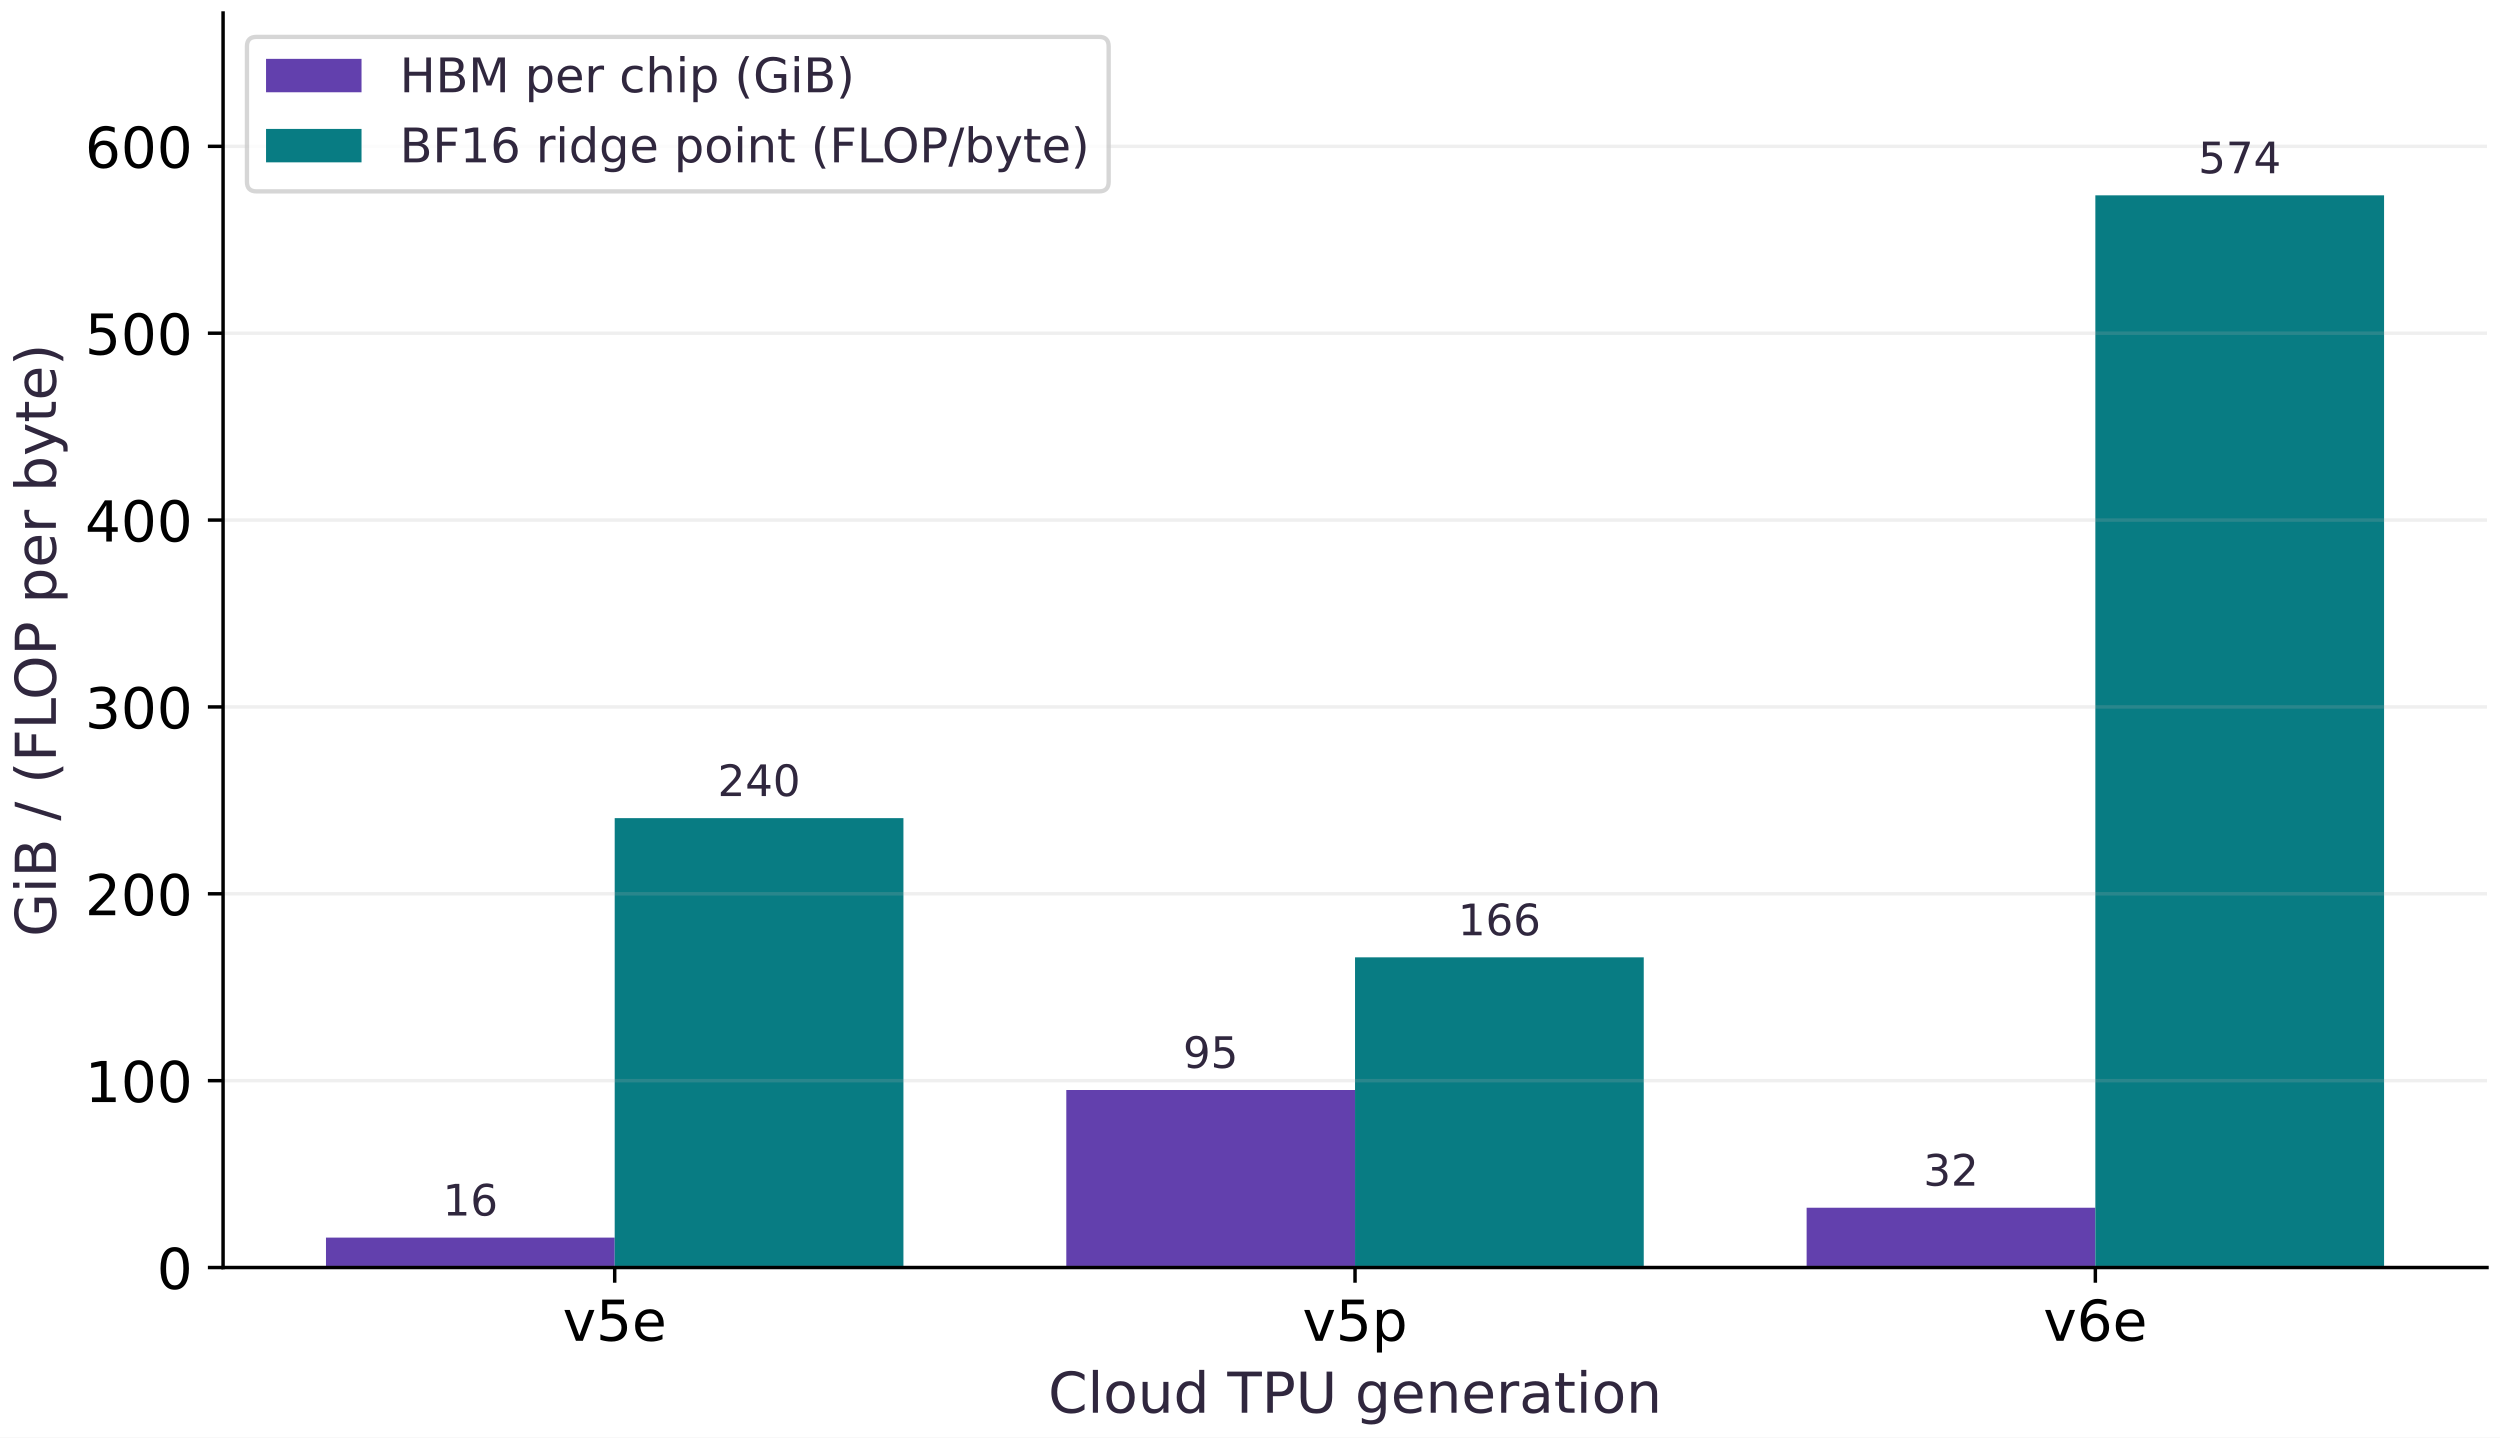
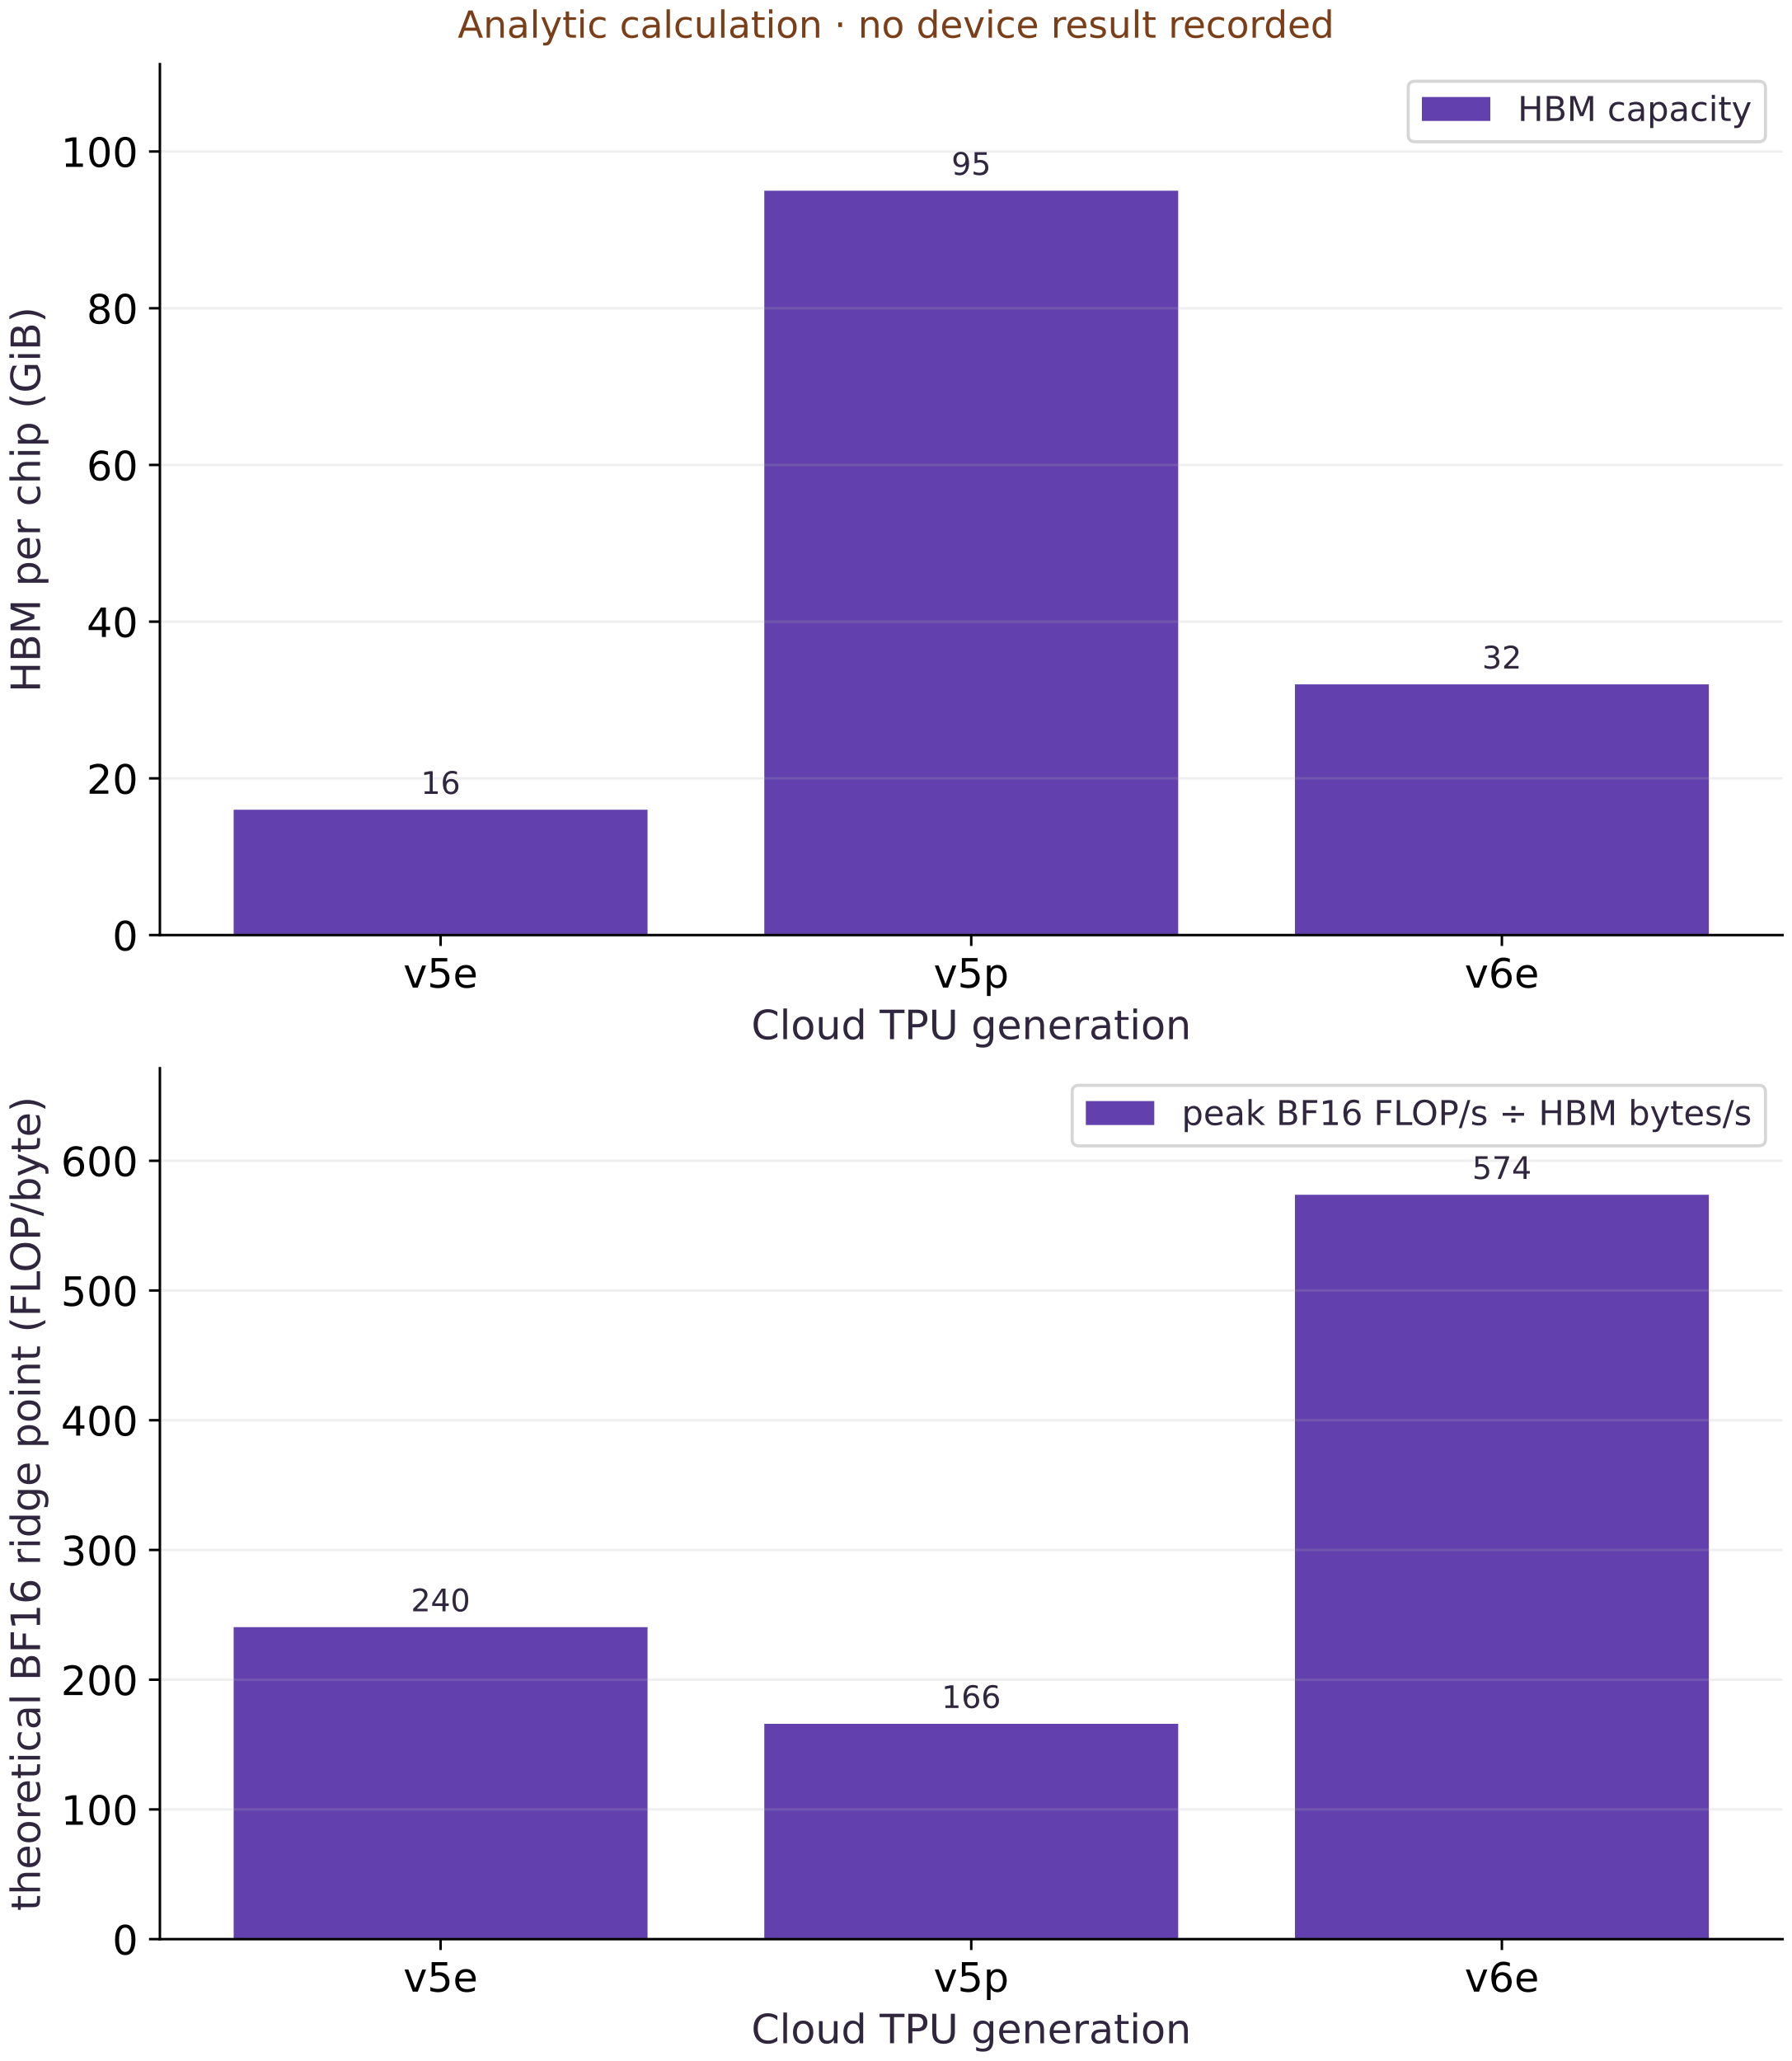
- <svg xmlns="http://www.w3.org/2000/svg" xmlns:xlink="http://www.w3.org/1999/xlink" width="576pt" height="331.2pt" viewBox="0 0 576 331.2" version="1.1">
+ <svg xmlns="http://www.w3.org/2000/svg" xmlns:xlink="http://www.w3.org/1999/xlink" width="576pt" height="662.4pt" viewBox="0 0 576 662.4" version="1.1">
  <defs>
    <style type="text/css">*{stroke-linejoin: round; stroke-linecap: butt}</style>
  </defs>
  <g id="figure_1">
    <g id="patch_1">
-       <path d="M 0 331.2  L 576 331.2  L 576 0  L 0 0  z " style="fill: #ffffff" />
+       <path d="M 0 662.4  L 576 662.4  L 576 0  L 0 0  z " style="fill: #ffffff" />
    </g>
    <g id="axes_1">
      <g id="patch_2">
-         <path d="M 51.396 292.037  L 573 292.037  L 573 3  L 51.396 3  z " style="fill: #ffffff" />
+         <path d="M 51.396 300.532  L 573 300.532  L 573 20.614  L 51.396 20.614  z " style="fill: #ffffff" />
      </g>
      <g id="patch_3">
-         <path d="M 75.105 292.037  L 141.627 292.037  L 141.627 285.148  L 75.105 285.148  z " clip-path="url(#p18b19a84b3)" style="fill: #6240ad" />
+         <path d="M 75.105 300.532  L 208.15 300.532  L 208.15 260.238  L 75.105 260.238  z " clip-path="url(#p278e9ff128)" style="fill: #6240ad" />
      </g>
      <g id="patch_4">
-         <path d="M 245.675 292.037  L 312.198 292.037  L 312.198 251.136  L 245.675 251.136  z " clip-path="url(#p18b19a84b3)" style="fill: #6240ad" />
+         <path d="M 245.675 300.532  L 378.72 300.532  L 378.72 61.286  L 245.675 61.286  z " clip-path="url(#p278e9ff128)" style="fill: #6240ad" />
      </g>
      <g id="patch_5">
-         <path d="M 416.246 292.037  L 482.768 292.037  L 482.768 278.26  L 416.246 278.26  z " clip-path="url(#p18b19a84b3)" style="fill: #6240ad" />
-       </g>
-       <g id="patch_6">
-         <path d="M 141.627 292.037  L 208.15 292.037  L 208.15 188.494  L 141.627 188.494  z " clip-path="url(#p18b19a84b3)" style="fill: #087c83" />
-       </g>
-       <g id="patch_7">
-         <path d="M 312.198 292.037  L 378.72 292.037  L 378.72 220.568  L 312.198 220.568  z " clip-path="url(#p18b19a84b3)" style="fill: #087c83" />
-       </g>
-       <g id="patch_8">
-         <path d="M 482.768 292.037  L 549.29 292.037  L 549.29 44.997  L 482.768 44.997  z " clip-path="url(#p18b19a84b3)" style="fill: #087c83" />
+         <path d="M 416.246 300.532  L 549.29 300.532  L 549.29 219.944  L 416.246 219.944  z " clip-path="url(#p278e9ff128)" style="fill: #6240ad" />
      </g>
      <g id="matplotlib.axis_1">
        <g id="xtick_1">
          <g id="line2d_1">
            <defs>
              <path id="ma1e62c4bcb" d="M 0 0  L 0 3.5  " style="stroke: #000000; stroke-width: 0.8" />
            </defs>
            <g>
-               <use xlink:href="#ma1e62c4bcb" x="141.627" y="292.037" style="stroke: #000000; stroke-width: 0.8" />
+               <use xlink:href="#ma1e62c4bcb" x="141.627" y="300.532" style="stroke: #000000; stroke-width: 0.8" />
            </g>
          </g>
          <g id="text_1">
-             <text style="font-size: 13px; font-family: 'DejaVu Sans'; text-anchor: middle" x="141.627" y="308.915" transform="rotate(-0 141.6273 308.9146)">v5e</text>
+             <text style="font-size: 13px; font-family: 'DejaVu Sans'; text-anchor: middle" x="141.627" y="317.41" transform="rotate(-0 141.6273 317.41)">v5e</text>
          </g>
        </g>
        <g id="xtick_2">
          <g id="line2d_2">
            <g>
-               <use xlink:href="#ma1e62c4bcb" x="312.198" y="292.037" style="stroke: #000000; stroke-width: 0.8" />
+               <use xlink:href="#ma1e62c4bcb" x="312.198" y="300.532" style="stroke: #000000; stroke-width: 0.8" />
            </g>
          </g>
          <g id="text_2">
-             <text style="font-size: 13px; font-family: 'DejaVu Sans'; text-anchor: middle" x="312.198" y="308.915" transform="rotate(-0 312.1977 308.9146)">v5p</text>
+             <text style="font-size: 13px; font-family: 'DejaVu Sans'; text-anchor: middle" x="312.198" y="317.41" transform="rotate(-0 312.1977 317.41)">v5p</text>
          </g>
        </g>
        <g id="xtick_3">
          <g id="line2d_3">
            <g>
-               <use xlink:href="#ma1e62c4bcb" x="482.768" y="292.037" style="stroke: #000000; stroke-width: 0.8" />
+               <use xlink:href="#ma1e62c4bcb" x="482.768" y="300.532" style="stroke: #000000; stroke-width: 0.8" />
            </g>
          </g>
          <g id="text_3">
-             <text style="font-size: 13px; font-family: 'DejaVu Sans'; text-anchor: middle" x="482.768" y="308.915" transform="rotate(-0 482.768 308.9146)">v6e</text>
+             <text style="font-size: 13px; font-family: 'DejaVu Sans'; text-anchor: middle" x="482.768" y="317.41" transform="rotate(-0 482.768 317.41)">v6e</text>
          </g>
        </g>
        <g id="text_4">
-           <text style="font-size: 13px; font-family: 'DejaVu Sans'; text-anchor: middle; fill: #30273e" x="312.198" y="325.496" transform="rotate(-0 312.1977 325.4962)">Cloud TPU generation</text>
+           <text style="font-size: 13px; font-family: 'DejaVu Sans'; text-anchor: middle; fill: #30273e" x="312.198" y="333.992" transform="rotate(-0 312.1977 333.9915)">Cloud TPU generation</text>
        </g>
      </g>
      <g id="matplotlib.axis_2">
        <g id="ytick_1">
          <g id="line2d_4">
-             <path d="M 51.396 292.037  L 573 292.037  " clip-path="url(#p18b19a84b3)" style="fill: none; stroke: #b0b0b0; stroke-opacity: 0.2; stroke-width: 0.8; stroke-linecap: square" />
+             <path d="M 51.396 300.532  L 573 300.532  " clip-path="url(#p278e9ff128)" style="fill: none; stroke: #b0b0b0; stroke-opacity: 0.2; stroke-width: 0.8; stroke-linecap: square" />
          </g>
          <g id="line2d_5">
            <defs>
              <path id="md3319d2a85" d="M 0 0  L -3.5 0  " style="stroke: #000000; stroke-width: 0.8" />
            </defs>
            <g>
-               <use xlink:href="#md3319d2a85" x="51.396" y="292.037" style="stroke: #000000; stroke-width: 0.8" />
+               <use xlink:href="#md3319d2a85" x="51.396" y="300.532" style="stroke: #000000; stroke-width: 0.8" />
            </g>
          </g>
          <g id="text_5">
-             <text style="font-size: 13px; font-family: 'DejaVu Sans'; text-anchor: end" x="44.396" y="296.976" transform="rotate(-0 44.39555 296.9756)">0</text>
+             <text style="font-size: 13px; font-family: 'DejaVu Sans'; text-anchor: end" x="44.396" y="305.471" transform="rotate(-0 44.39555 305.471)">0</text>
          </g>
        </g>
        <g id="ytick_2">
          <g id="line2d_6">
-             <path d="M 51.396 248.983  L 573 248.983  " clip-path="url(#p18b19a84b3)" style="fill: none; stroke: #b0b0b0; stroke-opacity: 0.2; stroke-width: 0.8; stroke-linecap: square" />
+             <path d="M 51.396 250.164  L 573 250.164  " clip-path="url(#p278e9ff128)" style="fill: none; stroke: #b0b0b0; stroke-opacity: 0.2; stroke-width: 0.8; stroke-linecap: square" />
          </g>
          <g id="line2d_7">
            <g>
-               <use xlink:href="#md3319d2a85" x="51.396" y="248.983" style="stroke: #000000; stroke-width: 0.8" />
+               <use xlink:href="#md3319d2a85" x="51.396" y="250.164" style="stroke: #000000; stroke-width: 0.8" />
            </g>
          </g>
          <g id="text_6">
-             <text style="font-size: 13px; font-family: 'DejaVu Sans'; text-anchor: end" x="44.396" y="253.922" transform="rotate(-0 44.39555 253.9224)">100</text>
+             <text style="font-size: 13px; font-family: 'DejaVu Sans'; text-anchor: end" x="44.396" y="255.103" transform="rotate(-0 44.39555 255.1034)">20</text>
          </g>
        </g>
        <g id="ytick_3">
          <g id="line2d_8">
-             <path d="M 51.396 205.93  L 573 205.93  " clip-path="url(#p18b19a84b3)" style="fill: none; stroke: #b0b0b0; stroke-opacity: 0.2; stroke-width: 0.8; stroke-linecap: square" />
+             <path d="M 51.396 199.797  L 573 199.797  " clip-path="url(#p278e9ff128)" style="fill: none; stroke: #b0b0b0; stroke-opacity: 0.2; stroke-width: 0.8; stroke-linecap: square" />
          </g>
          <g id="line2d_9">
            <g>
-               <use xlink:href="#md3319d2a85" x="51.396" y="205.93" style="stroke: #000000; stroke-width: 0.8" />
+               <use xlink:href="#md3319d2a85" x="51.396" y="199.797" style="stroke: #000000; stroke-width: 0.8" />
            </g>
          </g>
          <g id="text_7">
-             <text style="font-size: 13px; font-family: 'DejaVu Sans'; text-anchor: end" x="44.396" y="210.869" transform="rotate(-0 44.39555 210.8691)">200</text>
+             <text style="font-size: 13px; font-family: 'DejaVu Sans'; text-anchor: end" x="44.396" y="204.736" transform="rotate(-0 44.39555 204.7359)">40</text>
          </g>
        </g>
        <g id="ytick_4">
          <g id="line2d_10">
-             <path d="M 51.396 162.877  L 573 162.877  " clip-path="url(#p18b19a84b3)" style="fill: none; stroke: #b0b0b0; stroke-opacity: 0.2; stroke-width: 0.8; stroke-linecap: square" />
+             <path d="M 51.396 149.429  L 573 149.429  " clip-path="url(#p278e9ff128)" style="fill: none; stroke: #b0b0b0; stroke-opacity: 0.2; stroke-width: 0.8; stroke-linecap: square" />
          </g>
          <g id="line2d_11">
            <g>
-               <use xlink:href="#md3319d2a85" x="51.396" y="162.877" style="stroke: #000000; stroke-width: 0.8" />
+               <use xlink:href="#md3319d2a85" x="51.396" y="149.429" style="stroke: #000000; stroke-width: 0.8" />
            </g>
          </g>
          <g id="text_8">
-             <text style="font-size: 13px; font-family: 'DejaVu Sans'; text-anchor: end" x="44.396" y="167.816" transform="rotate(-0 44.39555 167.8158)">300</text>
+             <text style="font-size: 13px; font-family: 'DejaVu Sans'; text-anchor: end" x="44.396" y="154.368" transform="rotate(-0 44.39555 154.3684)">60</text>
          </g>
        </g>
        <g id="ytick_5">
          <g id="line2d_12">
-             <path d="M 51.396 119.824  L 573 119.824  " clip-path="url(#p18b19a84b3)" style="fill: none; stroke: #b0b0b0; stroke-opacity: 0.2; stroke-width: 0.8; stroke-linecap: square" />
+             <path d="M 51.396 99.062  L 573 99.062  " clip-path="url(#p278e9ff128)" style="fill: none; stroke: #b0b0b0; stroke-opacity: 0.2; stroke-width: 0.8; stroke-linecap: square" />
          </g>
          <g id="line2d_13">
            <g>
-               <use xlink:href="#md3319d2a85" x="51.396" y="119.824" style="stroke: #000000; stroke-width: 0.8" />
+               <use xlink:href="#md3319d2a85" x="51.396" y="99.062" style="stroke: #000000; stroke-width: 0.8" />
            </g>
          </g>
          <g id="text_9">
-             <text style="font-size: 13px; font-family: 'DejaVu Sans'; text-anchor: end" x="44.396" y="124.763" transform="rotate(-0 44.39555 124.7625)">400</text>
+             <text style="font-size: 13px; font-family: 'DejaVu Sans'; text-anchor: end" x="44.396" y="104.001" transform="rotate(-0 44.39555 104.0009)">80</text>
          </g>
        </g>
        <g id="ytick_6">
          <g id="line2d_14">
-             <path d="M 51.396 76.77  L 573 76.77  " clip-path="url(#p18b19a84b3)" style="fill: none; stroke: #b0b0b0; stroke-opacity: 0.2; stroke-width: 0.8; stroke-linecap: square" />
+             <path d="M 51.396 48.694  L 573 48.694  " clip-path="url(#p278e9ff128)" style="fill: none; stroke: #b0b0b0; stroke-opacity: 0.2; stroke-width: 0.8; stroke-linecap: square" />
          </g>
          <g id="line2d_15">
            <g>
-               <use xlink:href="#md3319d2a85" x="51.396" y="76.77" style="stroke: #000000; stroke-width: 0.8" />
+               <use xlink:href="#md3319d2a85" x="51.396" y="48.694" style="stroke: #000000; stroke-width: 0.8" />
            </g>
          </g>
          <g id="text_10">
-             <text style="font-size: 13px; font-family: 'DejaVu Sans'; text-anchor: end" x="44.396" y="81.709" transform="rotate(-0 44.39555 81.70928)">500</text>
-           </g>
-         </g>
+             <text style="font-size: 13px; font-family: 'DejaVu Sans'; text-anchor: end" x="44.396" y="53.633" transform="rotate(-0 44.39555 53.63335)">100</text>
+           </g>
+         </g>
+         <g id="text_11">
+           <text style="font-size: 13px; font-family: 'DejaVu Sans'; text-anchor: middle; fill: #30273e" x="12.878" y="160.573" transform="rotate(-90 12.87821 160.5732)">HBM per chip (GiB)</text>
+         </g>
+       </g>
+       <g id="patch_6">
+         <path d="M 51.396 300.532  L 51.396 20.614  " style="fill: none; stroke: #000000; stroke-width: 0.8; stroke-linejoin: miter; stroke-linecap: square" />
+       </g>
+       <g id="patch_7">
+         <path d="M 51.396 300.532  L 573 300.532  " style="fill: none; stroke: #000000; stroke-width: 0.8; stroke-linejoin: miter; stroke-linecap: square" />
+       </g>
+       <g id="text_12">
+         <text style="font-size: 10px; font-family: 'DejaVu Sans'; text-anchor: middle; fill: #30273e" x="141.627" y="255.158" transform="rotate(-0 141.6273 255.1583)">16</text>
+       </g>
+       <g id="text_13">
+         <text style="font-size: 10px; font-family: 'DejaVu Sans'; text-anchor: middle; fill: #30273e" x="312.198" y="56.207" transform="rotate(-0 312.1977 56.20656)">95</text>
+       </g>
+       <g id="text_14">
+         <text style="font-size: 10px; font-family: 'DejaVu Sans'; text-anchor: middle; fill: #30273e" x="482.768" y="214.864" transform="rotate(-0 482.768 214.8643)">32</text>
+       </g>
+       <g id="legend_1">
+         <g id="patch_8">
+           <path d="M 454.853 45.56  L 565.3 45.56  Q 567.5 45.56 567.5 43.36  L 567.5 28.314  Q 567.5 26.114 565.3 26.114  L 454.853 26.114  Q 452.653 26.114 452.653 28.314  L 452.653 43.36  Q 452.653 45.56 454.853 45.56  z " style="fill: #ffffff; opacity: 0.8; stroke: #cccccc; stroke-linejoin: miter" />
+         </g>
+         <g id="patch_9">
+           <path d="M 457.053 38.873  L 479.053 38.873  L 479.053 31.173  L 457.053 31.173  z " style="fill: #6240ad" />
+         </g>
+         <g id="text_15">
+           <text style="font-size: 11px; font-family: 'DejaVu Sans'; text-anchor: start; fill: #30273e" x="487.853" y="38.873" transform="rotate(-0 487.8529 38.87275)">HBM capacity</text>
+         </g>
+       </g>
+     </g>
+     <g id="axes_2">
+       <g id="patch_10">
+         <path d="M 51.396 623.237  L 573 623.237  L 573 343.319  L 51.396 343.319  z " style="fill: #ffffff" />
+       </g>
+       <g id="patch_11">
+         <path d="M 75.105 623.237  L 208.15 623.237  L 208.15 522.96  L 75.105 522.96  z " clip-path="url(#p2967e7c482)" style="fill: #6240ad" />
+       </g>
+       <g id="patch_12">
+         <path d="M 245.675 623.237  L 378.72 623.237  L 378.72 554.023  L 245.675 554.023  z " clip-path="url(#p2967e7c482)" style="fill: #6240ad" />
+       </g>
+       <g id="patch_13">
+         <path d="M 416.246 623.237  L 549.29 623.237  L 549.29 383.991  L 416.246 383.991  z " clip-path="url(#p2967e7c482)" style="fill: #6240ad" />
+       </g>
+       <g id="matplotlib.axis_3">
+         <g id="xtick_4">
+           <g id="line2d_16">
+             <g>
+               <use xlink:href="#ma1e62c4bcb" x="141.627" y="623.237" style="stroke: #000000; stroke-width: 0.8" />
+             </g>
+           </g>
+           <g id="text_16">
+             <text style="font-size: 13px; font-family: 'DejaVu Sans'; text-anchor: middle" x="141.627" y="640.115" transform="rotate(-0 141.6273 640.1146)">v5e</text>
+           </g>
+         </g>
+         <g id="xtick_5">
+           <g id="line2d_17">
+             <g>
+               <use xlink:href="#ma1e62c4bcb" x="312.198" y="623.237" style="stroke: #000000; stroke-width: 0.8" />
+             </g>
+           </g>
+           <g id="text_17">
+             <text style="font-size: 13px; font-family: 'DejaVu Sans'; text-anchor: middle" x="312.198" y="640.115" transform="rotate(-0 312.1977 640.1146)">v5p</text>
+           </g>
+         </g>
+         <g id="xtick_6">
+           <g id="line2d_18">
+             <g>
+               <use xlink:href="#ma1e62c4bcb" x="482.768" y="623.237" style="stroke: #000000; stroke-width: 0.8" />
+             </g>
+           </g>
+           <g id="text_18">
+             <text style="font-size: 13px; font-family: 'DejaVu Sans'; text-anchor: middle" x="482.768" y="640.115" transform="rotate(-0 482.768 640.1146)">v6e</text>
+           </g>
+         </g>
+         <g id="text_19">
+           <text style="font-size: 13px; font-family: 'DejaVu Sans'; text-anchor: middle; fill: #30273e" x="312.198" y="656.696" transform="rotate(-0 312.1977 656.6962)">Cloud TPU generation</text>
+         </g>
+       </g>
+       <g id="matplotlib.axis_4">
        <g id="ytick_7">
-           <g id="line2d_16">
-             <path d="M 51.396 33.717  L 573 33.717  " clip-path="url(#p18b19a84b3)" style="fill: none; stroke: #b0b0b0; stroke-opacity: 0.2; stroke-width: 0.8; stroke-linecap: square" />
-           </g>
-           <g id="line2d_17">
-             <g>
-               <use xlink:href="#md3319d2a85" x="51.396" y="33.717" style="stroke: #000000; stroke-width: 0.8" />
-             </g>
-           </g>
-           <g id="text_11">
-             <text style="font-size: 13px; font-family: 'DejaVu Sans'; text-anchor: end" x="44.396" y="38.656" transform="rotate(-0 44.39555 38.65601)">600</text>
-           </g>
-         </g>
-         <g id="text_12">
-           <text style="font-size: 13px; font-family: 'DejaVu Sans'; text-anchor: middle; fill: #30273e" x="12.878" y="147.518" transform="rotate(-90 12.87821 147.5184)">GiB / (FLOP per byte)</text>
-         </g>
-       </g>
-       <g id="patch_9">
-         <path d="M 51.396 292.037  L 51.396 3  " style="fill: none; stroke: #000000; stroke-width: 0.8; stroke-linejoin: miter; stroke-linecap: square" />
-       </g>
-       <g id="patch_10">
-         <path d="M 51.396 292.037  L 573 292.037  " style="fill: none; stroke: #000000; stroke-width: 0.8; stroke-linejoin: miter; stroke-linecap: square" />
-       </g>
-       <g id="text_13">
-         <text style="font-size: 10px; font-family: 'DejaVu Sans'; text-anchor: middle; fill: #30273e" x="108.366" y="280.068" transform="rotate(-0 108.3661 280.0684)">16</text>
-       </g>
-       <g id="text_14">
-         <text style="font-size: 10px; font-family: 'DejaVu Sans'; text-anchor: middle; fill: #30273e" x="278.936" y="246.056" transform="rotate(-0 278.9364 246.0563)">95</text>
-       </g>
-       <g id="text_15">
-         <text style="font-size: 10px; font-family: 'DejaVu Sans'; text-anchor: middle; fill: #30273e" x="449.507" y="273.18" transform="rotate(-0 449.5068 273.1799)">32</text>
-       </g>
-       <g id="text_16">
-         <text style="font-size: 10px; font-family: 'DejaVu Sans'; text-anchor: middle; fill: #30273e" x="174.889" y="183.414" transform="rotate(-0 174.8885 183.4138)">240</text>
-       </g>
-       <g id="text_17">
-         <text style="font-size: 10px; font-family: 'DejaVu Sans'; text-anchor: middle; fill: #30273e" x="345.459" y="215.489" transform="rotate(-0 345.4589 215.4885)">166</text>
-       </g>
-       <g id="text_18">
-         <text style="font-size: 10px; font-family: 'DejaVu Sans'; text-anchor: middle; fill: #30273e" x="516.029" y="39.917" transform="rotate(-0 516.0293 39.91729)">574</text>
-       </g>
-       <g id="legend_1">
-         <g id="patch_11">
-           <path d="M 59.096 44.092  L 253.234 44.092  Q 255.434 44.092 255.434 41.892  L 255.434 10.7  Q 255.434 8.5 253.234 8.5  L 59.096 8.5  Q 56.896 8.5 56.896 10.7  L 56.896 41.892  Q 56.896 44.092 59.096 44.092  z " style="fill: #ffffff; opacity: 0.8; stroke: #cccccc; stroke-linejoin: miter" />
-         </g>
-         <g id="patch_12">
-           <path d="M 61.296 21.259  L 83.296 21.259  L 83.296 13.559  L 61.296 13.559  z " style="fill: #6240ad" />
-         </g>
-         <g id="text_19">
-           <text style="font-size: 11px; font-family: 'DejaVu Sans'; text-anchor: start; fill: #30273e" x="92.096" y="21.259" transform="rotate(-0 92.09555 21.25852)">HBM per chip (GiB)</text>
-         </g>
-         <g id="patch_13">
-           <path d="M 61.296 37.404  L 83.296 37.404  L 83.296 29.704  L 61.296 29.704  z " style="fill: #087c83" />
-         </g>
-         <g id="text_20">
-           <text style="font-size: 11px; font-family: 'DejaVu Sans'; text-anchor: start; fill: #30273e" x="92.096" y="37.404" transform="rotate(-0 92.09555 37.40446)">BF16 ridge point (FLOP/byte)</text>
-         </g>
-       </g>
+           <g id="line2d_19">
+             <path d="M 51.396 623.237  L 573 623.237  " clip-path="url(#p2967e7c482)" style="fill: none; stroke: #b0b0b0; stroke-opacity: 0.2; stroke-width: 0.8; stroke-linecap: square" />
+           </g>
+           <g id="line2d_20">
+             <g>
+               <use xlink:href="#md3319d2a85" x="51.396" y="623.237" style="stroke: #000000; stroke-width: 0.8" />
+             </g>
+           </g>
+           <g id="text_20">
+             <text style="font-size: 13px; font-family: 'DejaVu Sans'; text-anchor: end" x="44.396" y="628.176" transform="rotate(-0 44.39555 628.1756)">0</text>
+           </g>
+         </g>
+         <g id="ytick_8">
+           <g id="line2d_21">
+             <path d="M 51.396 581.542  L 573 581.542  " clip-path="url(#p2967e7c482)" style="fill: none; stroke: #b0b0b0; stroke-opacity: 0.2; stroke-width: 0.8; stroke-linecap: square" />
+           </g>
+           <g id="line2d_22">
+             <g>
+               <use xlink:href="#md3319d2a85" x="51.396" y="581.542" style="stroke: #000000; stroke-width: 0.8" />
+             </g>
+           </g>
+           <g id="text_21">
+             <text style="font-size: 13px; font-family: 'DejaVu Sans'; text-anchor: end" x="44.396" y="586.481" transform="rotate(-0 44.39555 586.4806)">100</text>
+           </g>
+         </g>
+         <g id="ytick_9">
+           <g id="line2d_23">
+             <path d="M 51.396 539.847  L 573 539.847  " clip-path="url(#p2967e7c482)" style="fill: none; stroke: #b0b0b0; stroke-opacity: 0.2; stroke-width: 0.8; stroke-linecap: square" />
+           </g>
+           <g id="line2d_24">
+             <g>
+               <use xlink:href="#md3319d2a85" x="51.396" y="539.847" style="stroke: #000000; stroke-width: 0.8" />
+             </g>
+           </g>
+           <g id="text_22">
+             <text style="font-size: 13px; font-family: 'DejaVu Sans'; text-anchor: end" x="44.396" y="544.786" transform="rotate(-0 44.39555 544.7857)">200</text>
+           </g>
+         </g>
+         <g id="ytick_10">
+           <g id="line2d_25">
+             <path d="M 51.396 498.152  L 573 498.152  " clip-path="url(#p2967e7c482)" style="fill: none; stroke: #b0b0b0; stroke-opacity: 0.2; stroke-width: 0.8; stroke-linecap: square" />
+           </g>
+           <g id="line2d_26">
+             <g>
+               <use xlink:href="#md3319d2a85" x="51.396" y="498.152" style="stroke: #000000; stroke-width: 0.8" />
+             </g>
+           </g>
+           <g id="text_23">
+             <text style="font-size: 13px; font-family: 'DejaVu Sans'; text-anchor: end" x="44.396" y="503.091" transform="rotate(-0 44.39555 503.0907)">300</text>
+           </g>
+         </g>
+         <g id="ytick_11">
+           <g id="line2d_27">
+             <path d="M 51.396 456.457  L 573 456.457  " clip-path="url(#p2967e7c482)" style="fill: none; stroke: #b0b0b0; stroke-opacity: 0.2; stroke-width: 0.8; stroke-linecap: square" />
+           </g>
+           <g id="line2d_28">
+             <g>
+               <use xlink:href="#md3319d2a85" x="51.396" y="456.457" style="stroke: #000000; stroke-width: 0.8" />
+             </g>
+           </g>
+           <g id="text_24">
+             <text style="font-size: 13px; font-family: 'DejaVu Sans'; text-anchor: end" x="44.396" y="461.396" transform="rotate(-0 44.39555 461.3957)">400</text>
+           </g>
+         </g>
+         <g id="ytick_12">
+           <g id="line2d_29">
+             <path d="M 51.396 414.762  L 573 414.762  " clip-path="url(#p2967e7c482)" style="fill: none; stroke: #b0b0b0; stroke-opacity: 0.2; stroke-width: 0.8; stroke-linecap: square" />
+           </g>
+           <g id="line2d_30">
+             <g>
+               <use xlink:href="#md3319d2a85" x="51.396" y="414.762" style="stroke: #000000; stroke-width: 0.8" />
+             </g>
+           </g>
+           <g id="text_25">
+             <text style="font-size: 13px; font-family: 'DejaVu Sans'; text-anchor: end" x="44.396" y="419.701" transform="rotate(-0 44.39555 419.7008)">500</text>
+           </g>
+         </g>
+         <g id="ytick_13">
+           <g id="line2d_31">
+             <path d="M 51.396 373.067  L 573 373.067  " clip-path="url(#p2967e7c482)" style="fill: none; stroke: #b0b0b0; stroke-opacity: 0.2; stroke-width: 0.8; stroke-linecap: square" />
+           </g>
+           <g id="line2d_32">
+             <g>
+               <use xlink:href="#md3319d2a85" x="51.396" y="373.067" style="stroke: #000000; stroke-width: 0.8" />
+             </g>
+           </g>
+           <g id="text_26">
+             <text style="font-size: 13px; font-family: 'DejaVu Sans'; text-anchor: end" x="44.396" y="378.006" transform="rotate(-0 44.39555 378.0058)">600</text>
+           </g>
+         </g>
+         <g id="text_27">
+           <text style="font-size: 13px; font-family: 'DejaVu Sans'; text-anchor: middle; fill: #30273e" x="12.878" y="483.278" transform="rotate(-90 12.87821 483.2779)">theoretical BF16 ridge point (FLOP/byte)</text>
+         </g>
+       </g>
+       <g id="patch_14">
+         <path d="M 51.396 623.237  L 51.396 343.319  " style="fill: none; stroke: #000000; stroke-width: 0.8; stroke-linejoin: miter; stroke-linecap: square" />
+       </g>
+       <g id="patch_15">
+         <path d="M 51.396 623.237  L 573 623.237  " style="fill: none; stroke: #000000; stroke-width: 0.8; stroke-linejoin: miter; stroke-linecap: square" />
+       </g>
+       <g id="text_28">
+         <text style="font-size: 10px; font-family: 'DejaVu Sans'; text-anchor: middle; fill: #30273e" x="141.627" y="517.881" transform="rotate(-0 141.6273 517.8805)">240</text>
+       </g>
+       <g id="text_29">
+         <text style="font-size: 10px; font-family: 'DejaVu Sans'; text-anchor: middle; fill: #30273e" x="312.198" y="548.943" transform="rotate(-0 312.1977 548.9433)">166</text>
+       </g>
+       <g id="text_30">
+         <text style="font-size: 10px; font-family: 'DejaVu Sans'; text-anchor: middle; fill: #30273e" x="482.768" y="378.911" transform="rotate(-0 482.768 378.9112)">574</text>
+       </g>
+       <g id="legend_2">
+         <g id="patch_16">
+           <path d="M 346.833 368.265  L 565.3 368.265  Q 567.5 368.265 567.5 366.065  L 567.5 351.019  Q 567.5 348.819 565.3 348.819  L 346.833 348.819  Q 344.633 348.819 344.633 351.019  L 344.633 366.065  Q 344.633 368.265 346.833 368.265  z " style="fill: #ffffff; opacity: 0.8; stroke: #cccccc; stroke-linejoin: miter" />
+         </g>
+         <g id="patch_17">
+           <path d="M 349.033 361.577  L 371.033 361.577  L 371.033 353.877  L 349.033 353.877  z " style="fill: #6240ad" />
+         </g>
+         <g id="text_31">
+           <text style="font-size: 11px; font-family: 'DejaVu Sans'; text-anchor: start; fill: #30273e" x="379.833" y="361.577" transform="rotate(-0 379.8329 361.5774)">peak BF16 FLOP/s ÷ HBM bytes/s</text>
+         </g>
+       </g>
+     </g>
+     <g id="text_32">
+       <text style="font-size: 12px; font-family: 'DejaVu Sans'; text-anchor: middle; fill: #7a3f18" x="288" y="12.118" transform="rotate(-0 288 12.11837)">Analytic calculation · no device result recorded</text>
    </g>
  </g>
  <defs>
-     <clipPath id="p18b19a84b3">
-       <rect x="51.396" y="3" width="521.604" height="289.036" />
+     <clipPath id="p278e9ff128">
+       <rect x="51.396" y="20.614" width="521.604" height="279.918" />
+     </clipPath>
+     <clipPath id="p2967e7c482">
+       <rect x="51.396" y="343.319" width="521.604" height="279.918" />
    </clipPath>
  </defs>
</svg>
